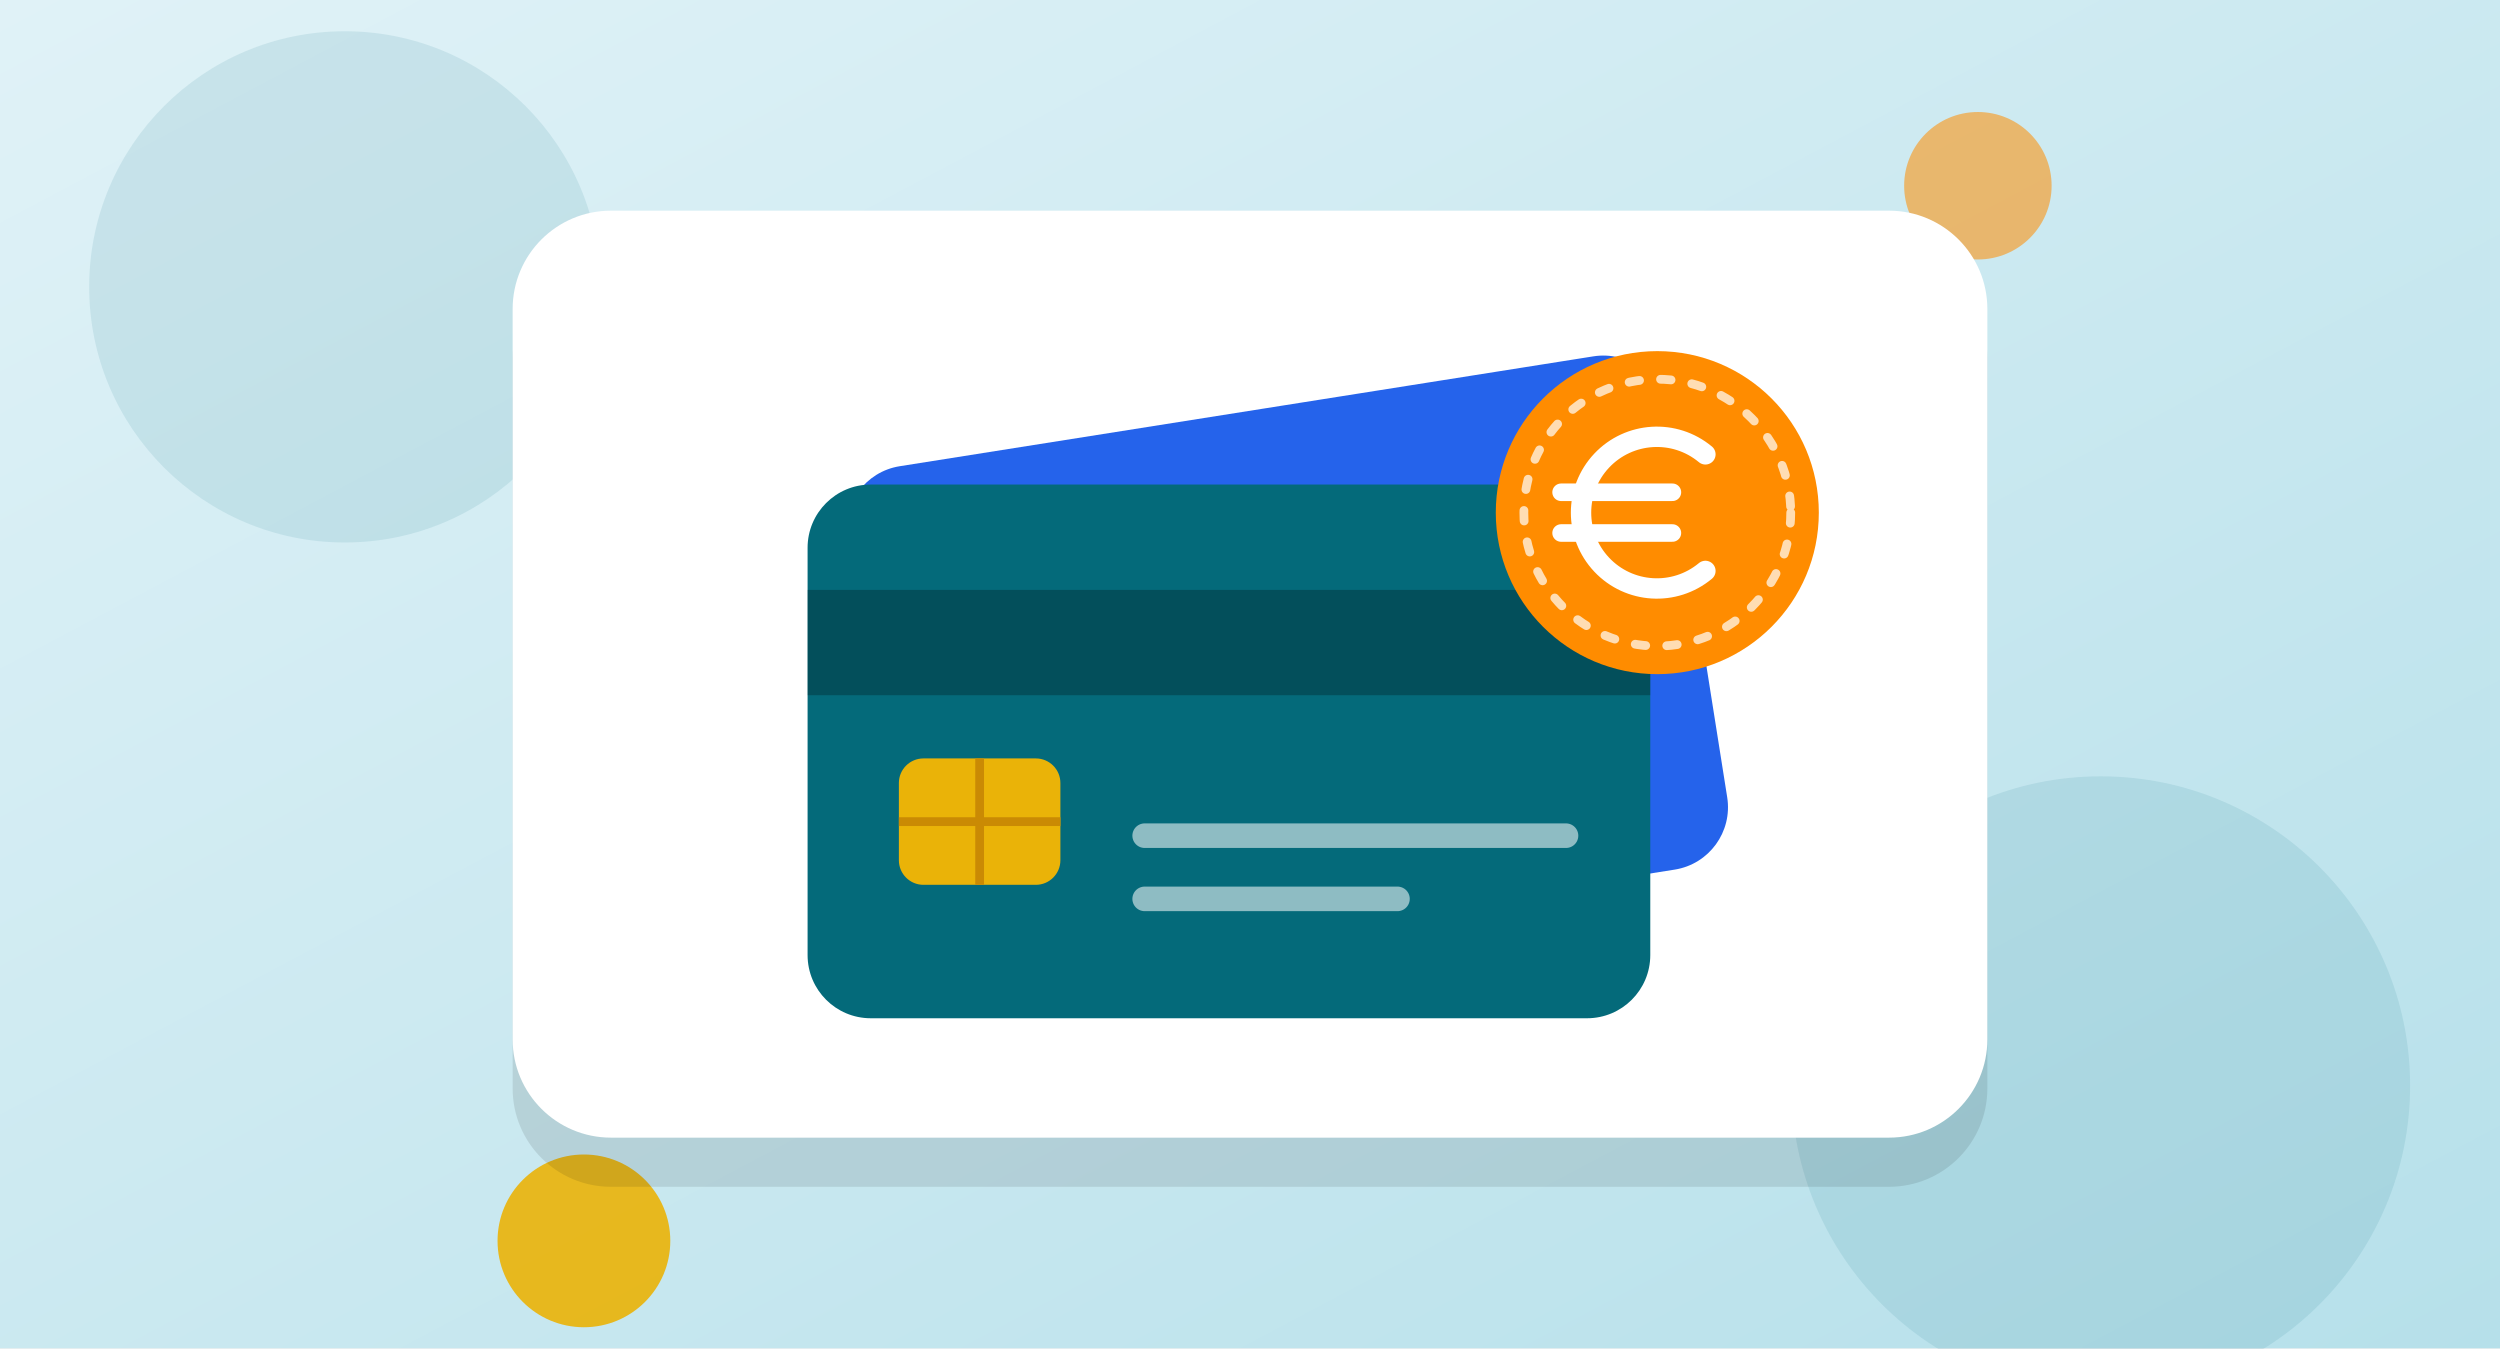
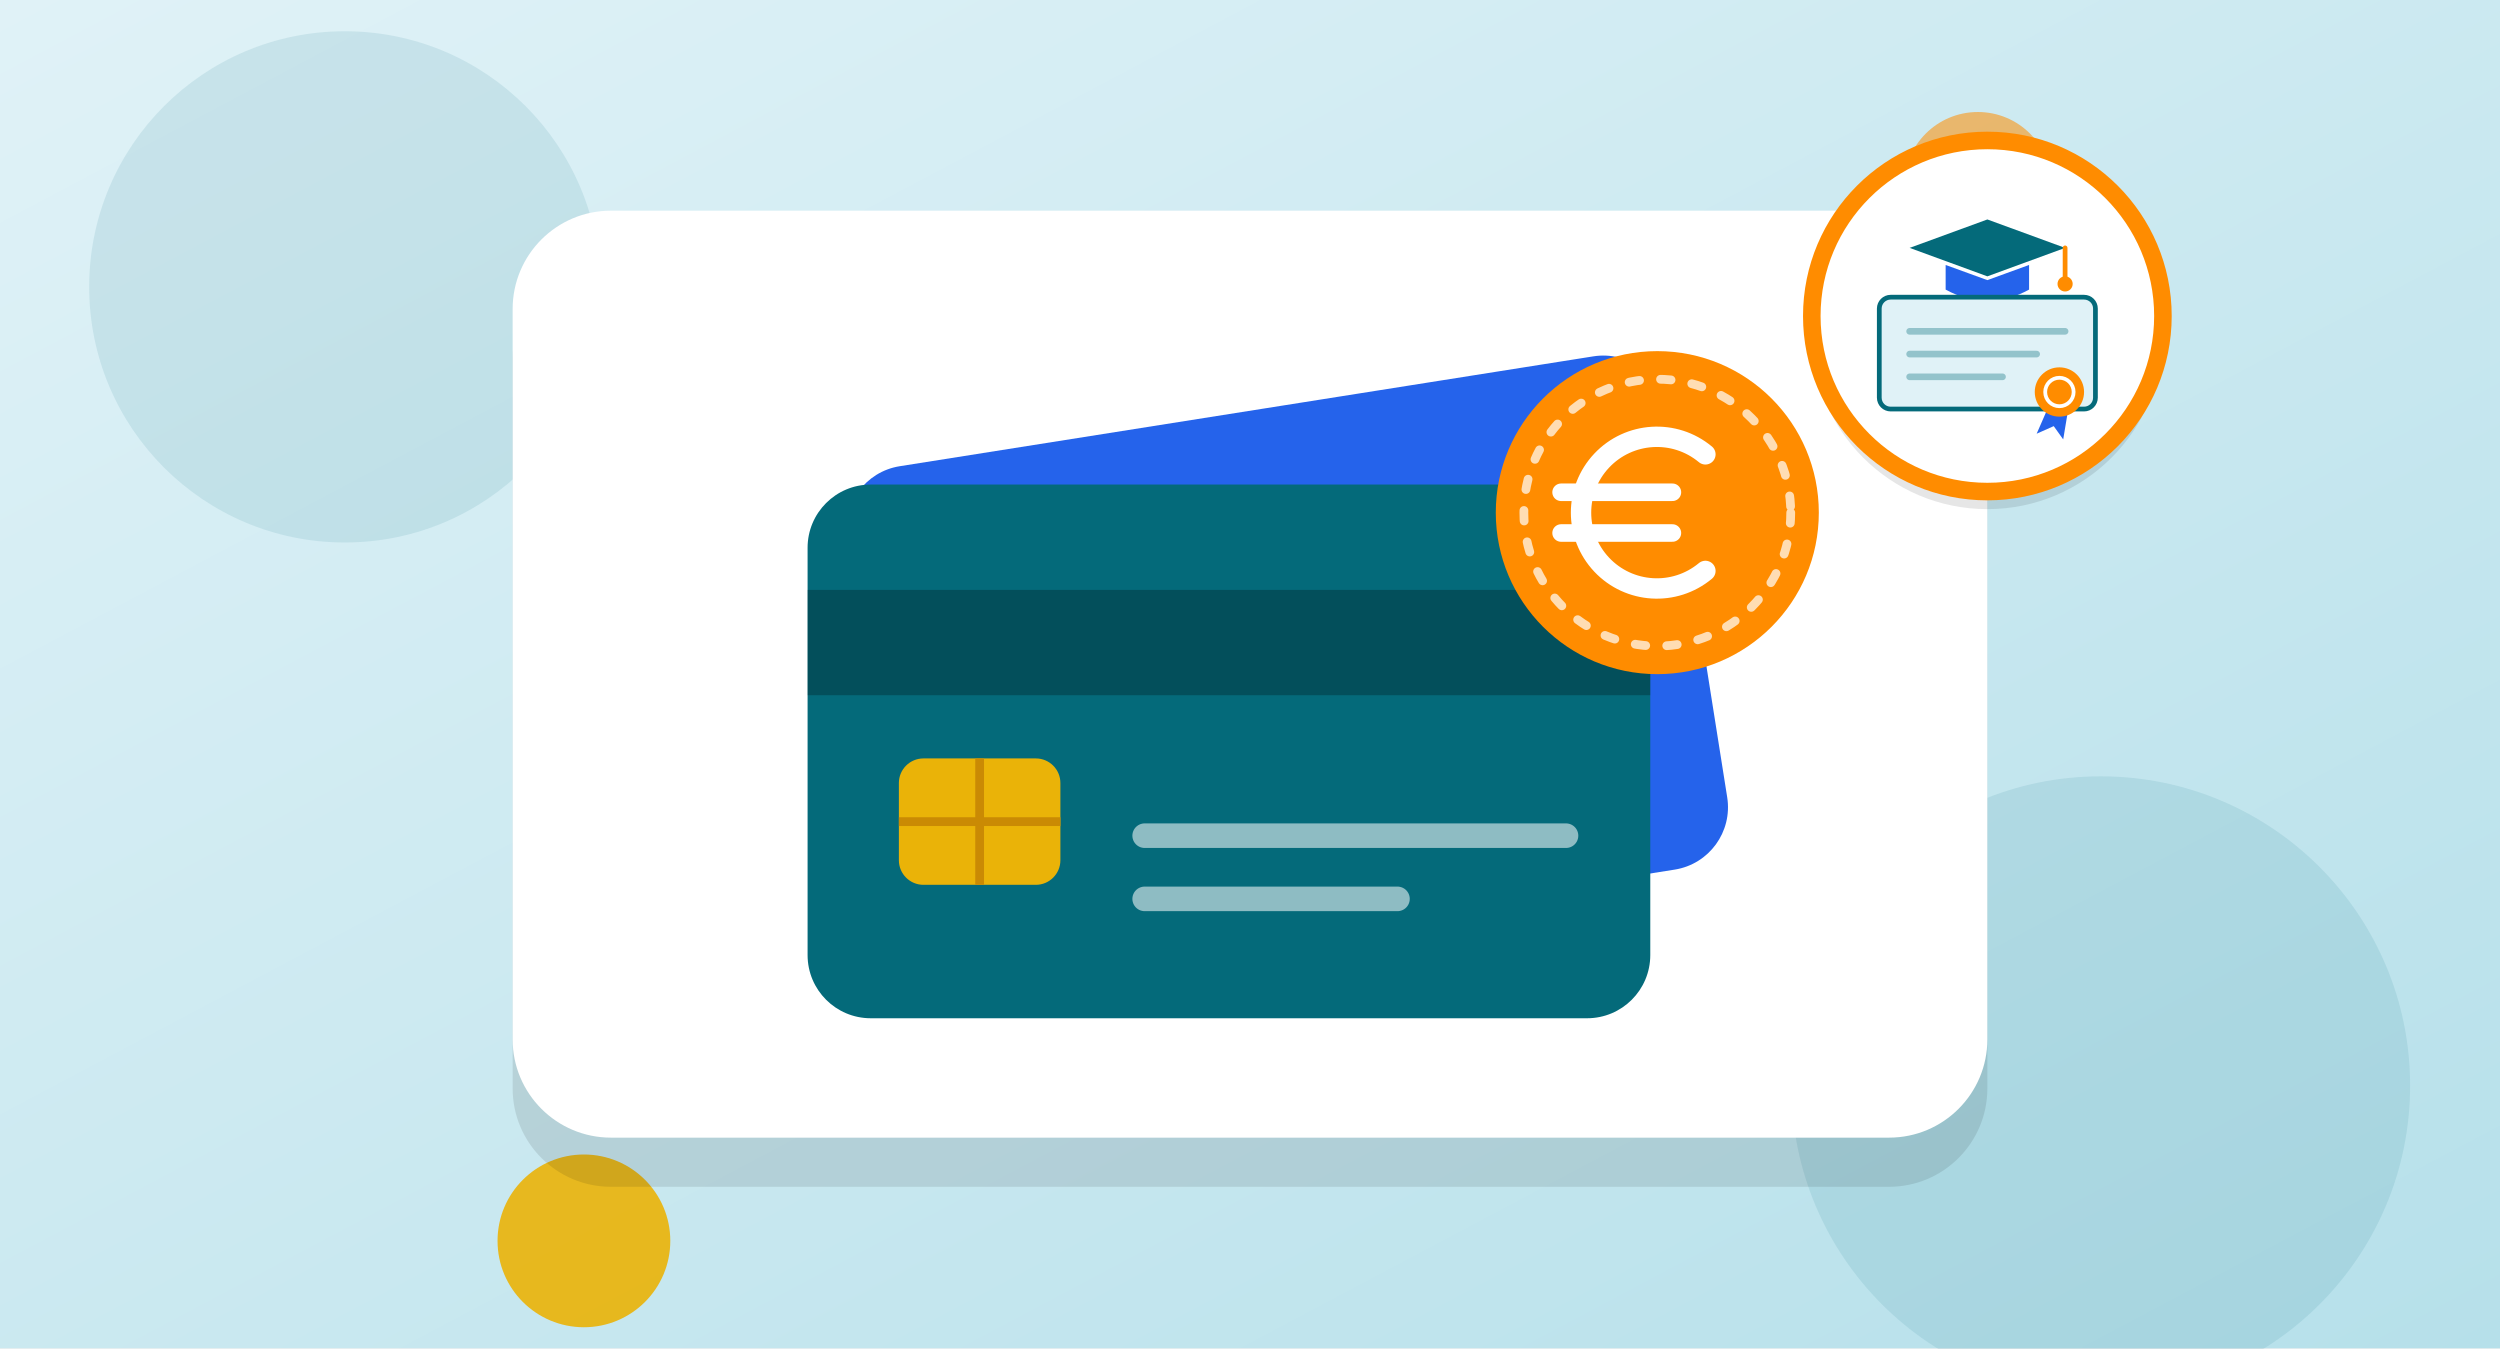
<svg xmlns="http://www.w3.org/2000/svg" viewBox="0 0 712 384" width="712" height="384" role="img" aria-hidden="true" focusable="false">
  <defs>
    <linearGradient id="g1udvaf4" x1="0" y1="0" x2="1" y2="1">
      <stop offset="0" stop-color="#e0f2f7" />
      <stop offset="1" stop-color="#b6e0ea" />
    </linearGradient>
  </defs>
  <rect width="712" height="384" fill="url(#g1udvaf4)" />
  <circle cx="98.2" cy="81.7" r="72.8" fill="#046a7a" fill-opacity="0.1" />
  <circle cx="598.3" cy="309.2" r="88.1" fill="#046a7a" fill-opacity="0.1" />
  <circle cx="166.3" cy="353.4" r="24.6" fill="#eab308" fill-opacity="0.9" />
  <circle cx="563.3" cy="52.9" r="21" fill="#ff8c00" fill-opacity="0.55" />
  <rect x="146" y="66" width="420" height="264" rx="28" fill="#000" fill-opacity=".1" transform="translate(0 8)" />
  <rect x="146" y="60" width="420" height="264" rx="28" fill="#ffffff" />
  <g transform="translate(146 60)">
    <g transform="rotate(-9 210 140)">
      <rect x="104" y="58" width="236" height="148" rx="18" fill="#2563eb" />
    </g>
    <rect x="84" y="78" width="240" height="152" rx="18" fill="#046a7a" />
    <rect x="84" y="108" width="240" height="30" fill="#000" fill-opacity=".25" />
    <rect x="110" y="156" width="46" height="36" rx="7" fill="#eab308" />
    <path d="M110 174 H156 M133 156 V192" stroke="#ca8a04" stroke-width="2.5" />
    <path d="M180 178 H300 M180 196 H252" stroke="#ffffff" stroke-opacity=".55" stroke-width="7" stroke-linecap="round" />
    <circle cx="326" cy="86" r="46" fill="#ff8c00" />
    <circle cx="326" cy="86" r="38" fill="none" stroke="#ffffff" stroke-opacity=".7" stroke-width="2.5" stroke-dasharray="3 6" stroke-linecap="round" />
    <path d="M339.7 69.4 A21.6 21.6 0 1 0 339.7 102.6" fill="none" stroke="#ffffff" stroke-width="5.8" stroke-linecap="round" />
    <path d="M298.6 80.2 H330.3 M298.6 91.8 H330.3" stroke="#ffffff" stroke-width="5" stroke-linecap="round" />
  </g>
+   <clipPath id="g1udvaf4c">
+     <circle cx="566" cy="90" r="48" />
+   </clipPath>
+   <g>
+     <circle cx="566" cy="90" r="50" fill="#000" fill-opacity=".1" transform="translate(0 5)" />
+     <circle cx="566" cy="90" r="50" fill="#ffffff" />
+     <g clip-path="url(#g1udvaf4c)">
+       <g transform="translate(509.3 54.4) scale(0.27)">
+         <path d="M210 30 L292 60 L210 90 L128 60 Z" fill="#046a7a" />
+         <path d="M166 78 V104 Q210 128 254 104 V78 L210 94 Z" fill="#2563eb" />
+         <path d="M292 60 V94" stroke="#ff8c00" stroke-width="5" stroke-linecap="round" />
+         <circle cx="292" cy="98" r="8" fill="#ff8c00" />
+         <rect x="96" y="112" width="228" height="118" rx="12" fill="#e0f2f7" stroke="#046a7a" stroke-width="5" />
+         <path d="M128 148 H292 M128 172 H262 M128 196 H226" stroke="#046a7a" stroke-opacity=".35" stroke-width="7" stroke-linecap="round" />
+         <path d="M276 224 L262 256 L280 248 L290 262 L296 226 Z" fill="#2563eb" />
+         <circle cx="286" cy="212" r="26" fill="#ff8c00" />
+         <circle cx="286" cy="212" r="15" fill="none" stroke="#ffffff" stroke-width="4" />
+       </g>
+     </g>
+     <circle cx="566" cy="90" r="50" fill="none" stroke="#ff8c00" stroke-width="5" />
+   </g>
</svg>
